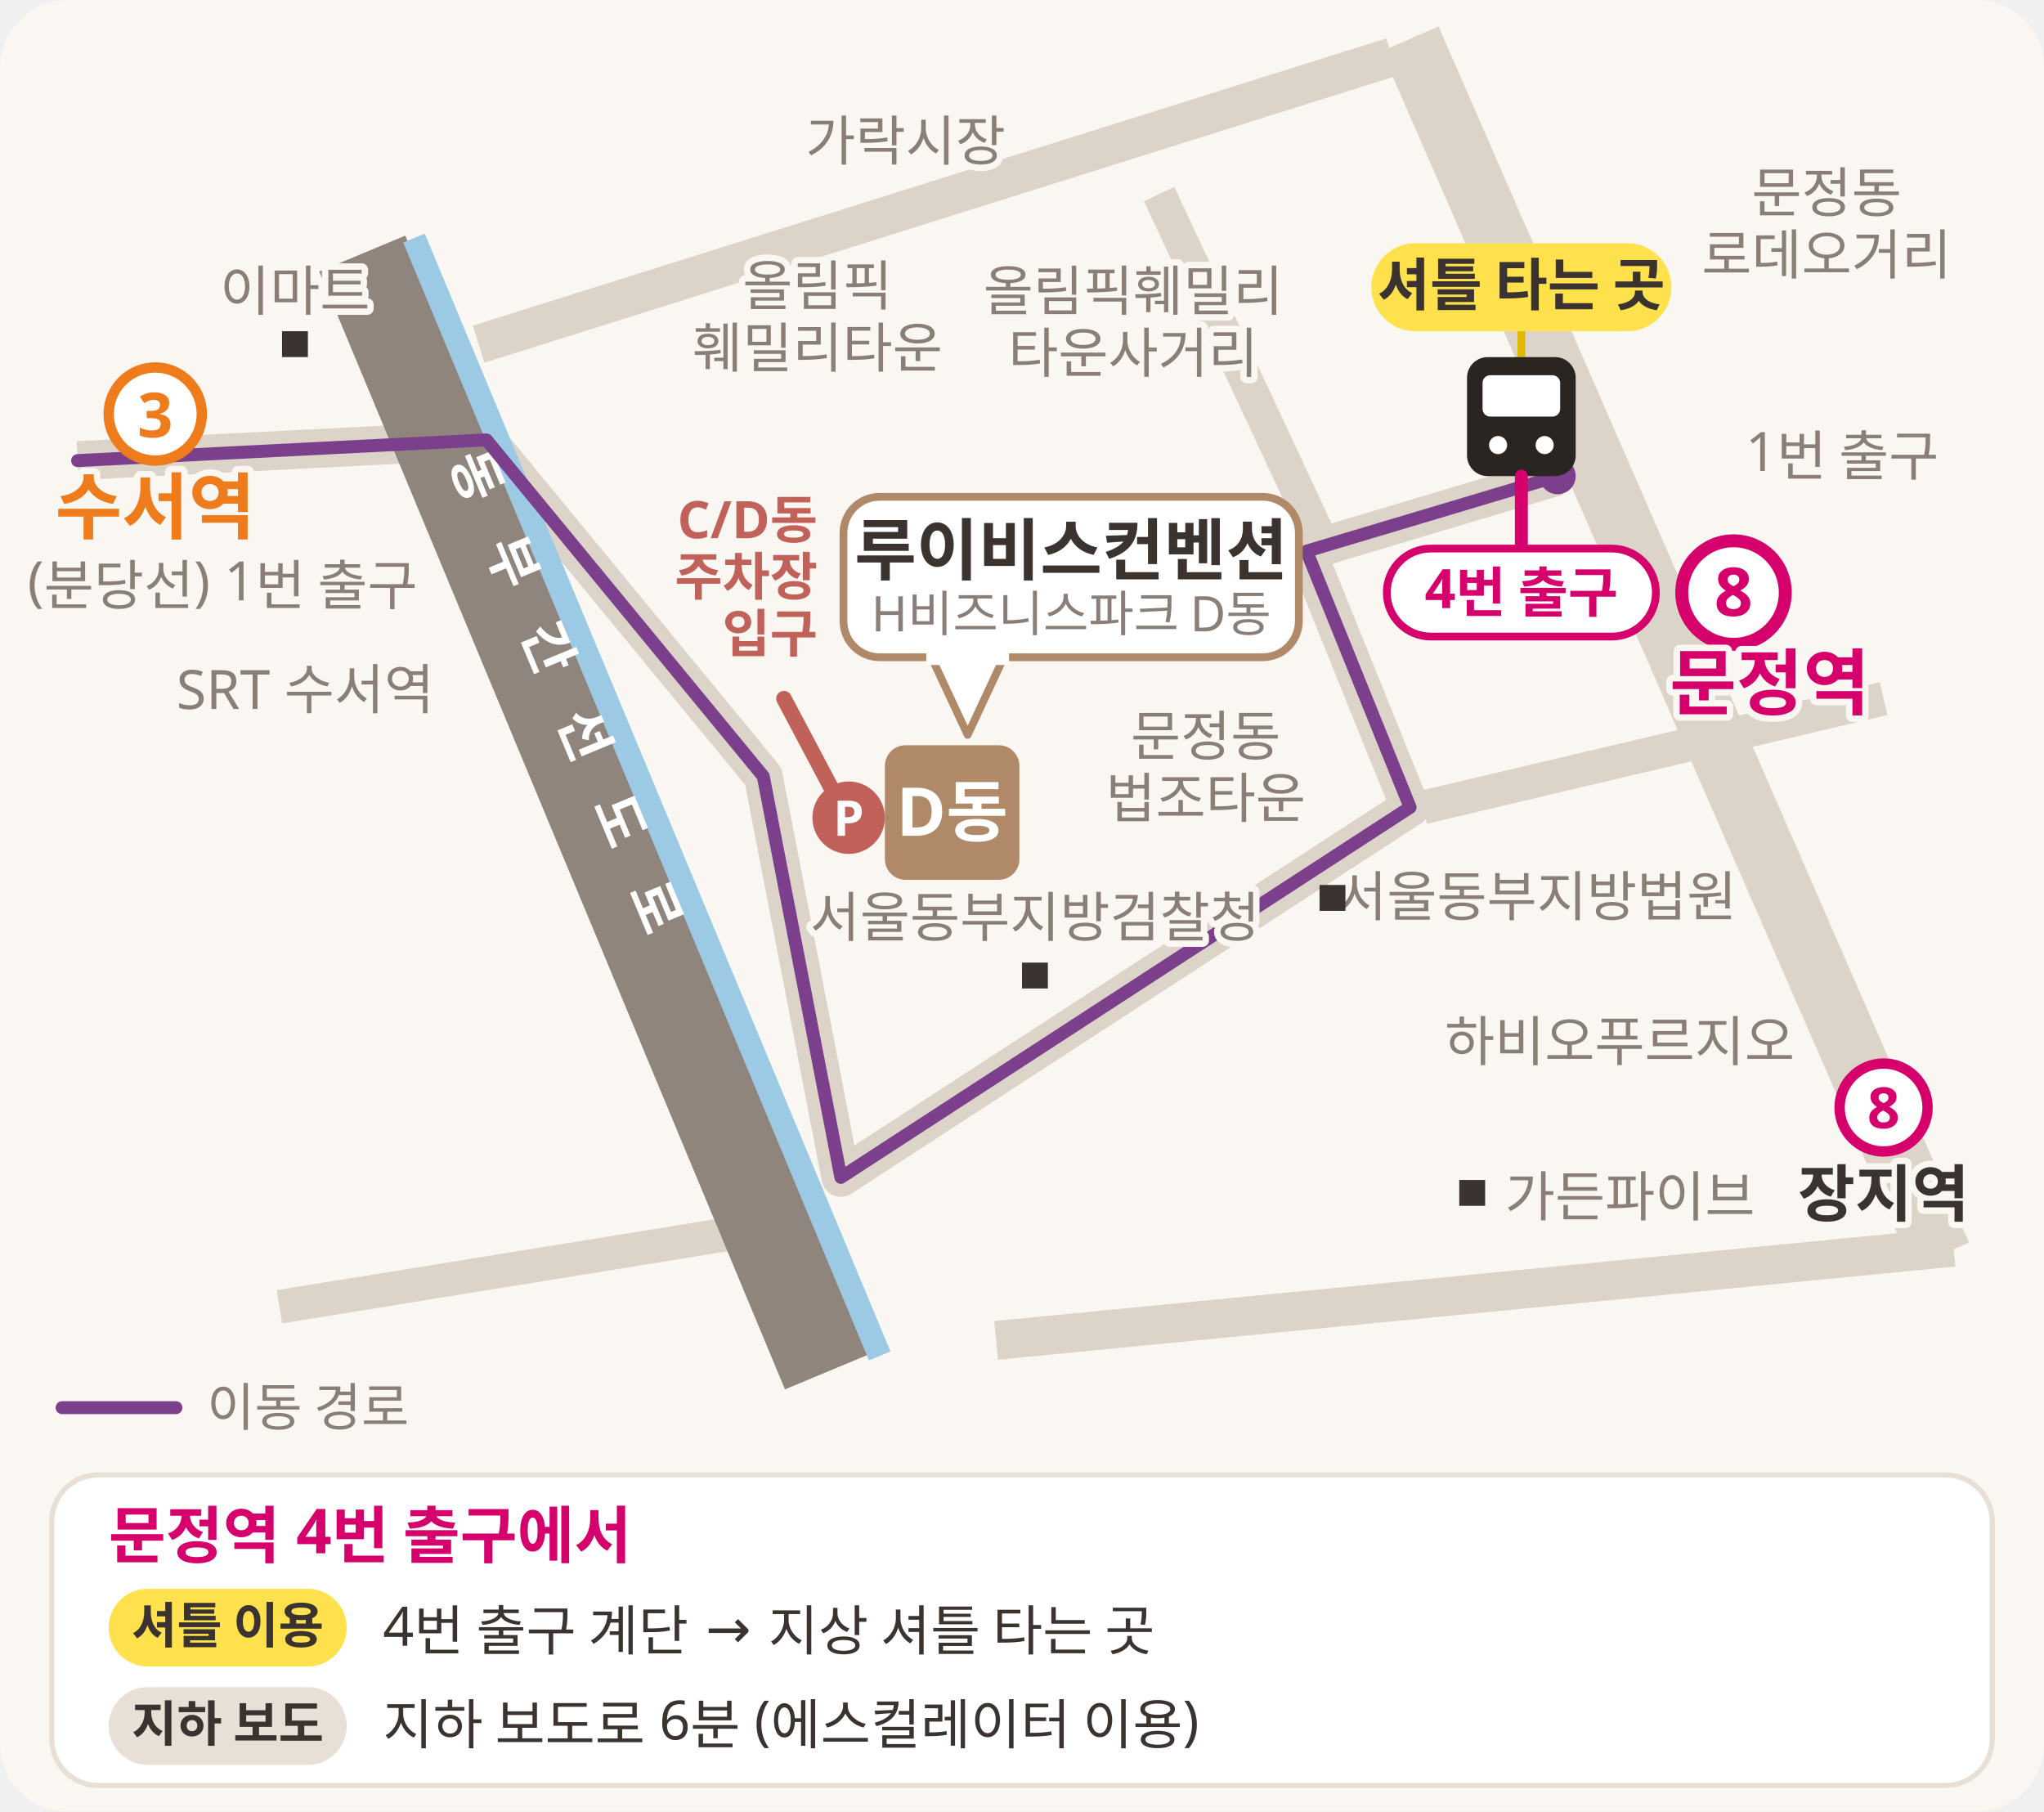
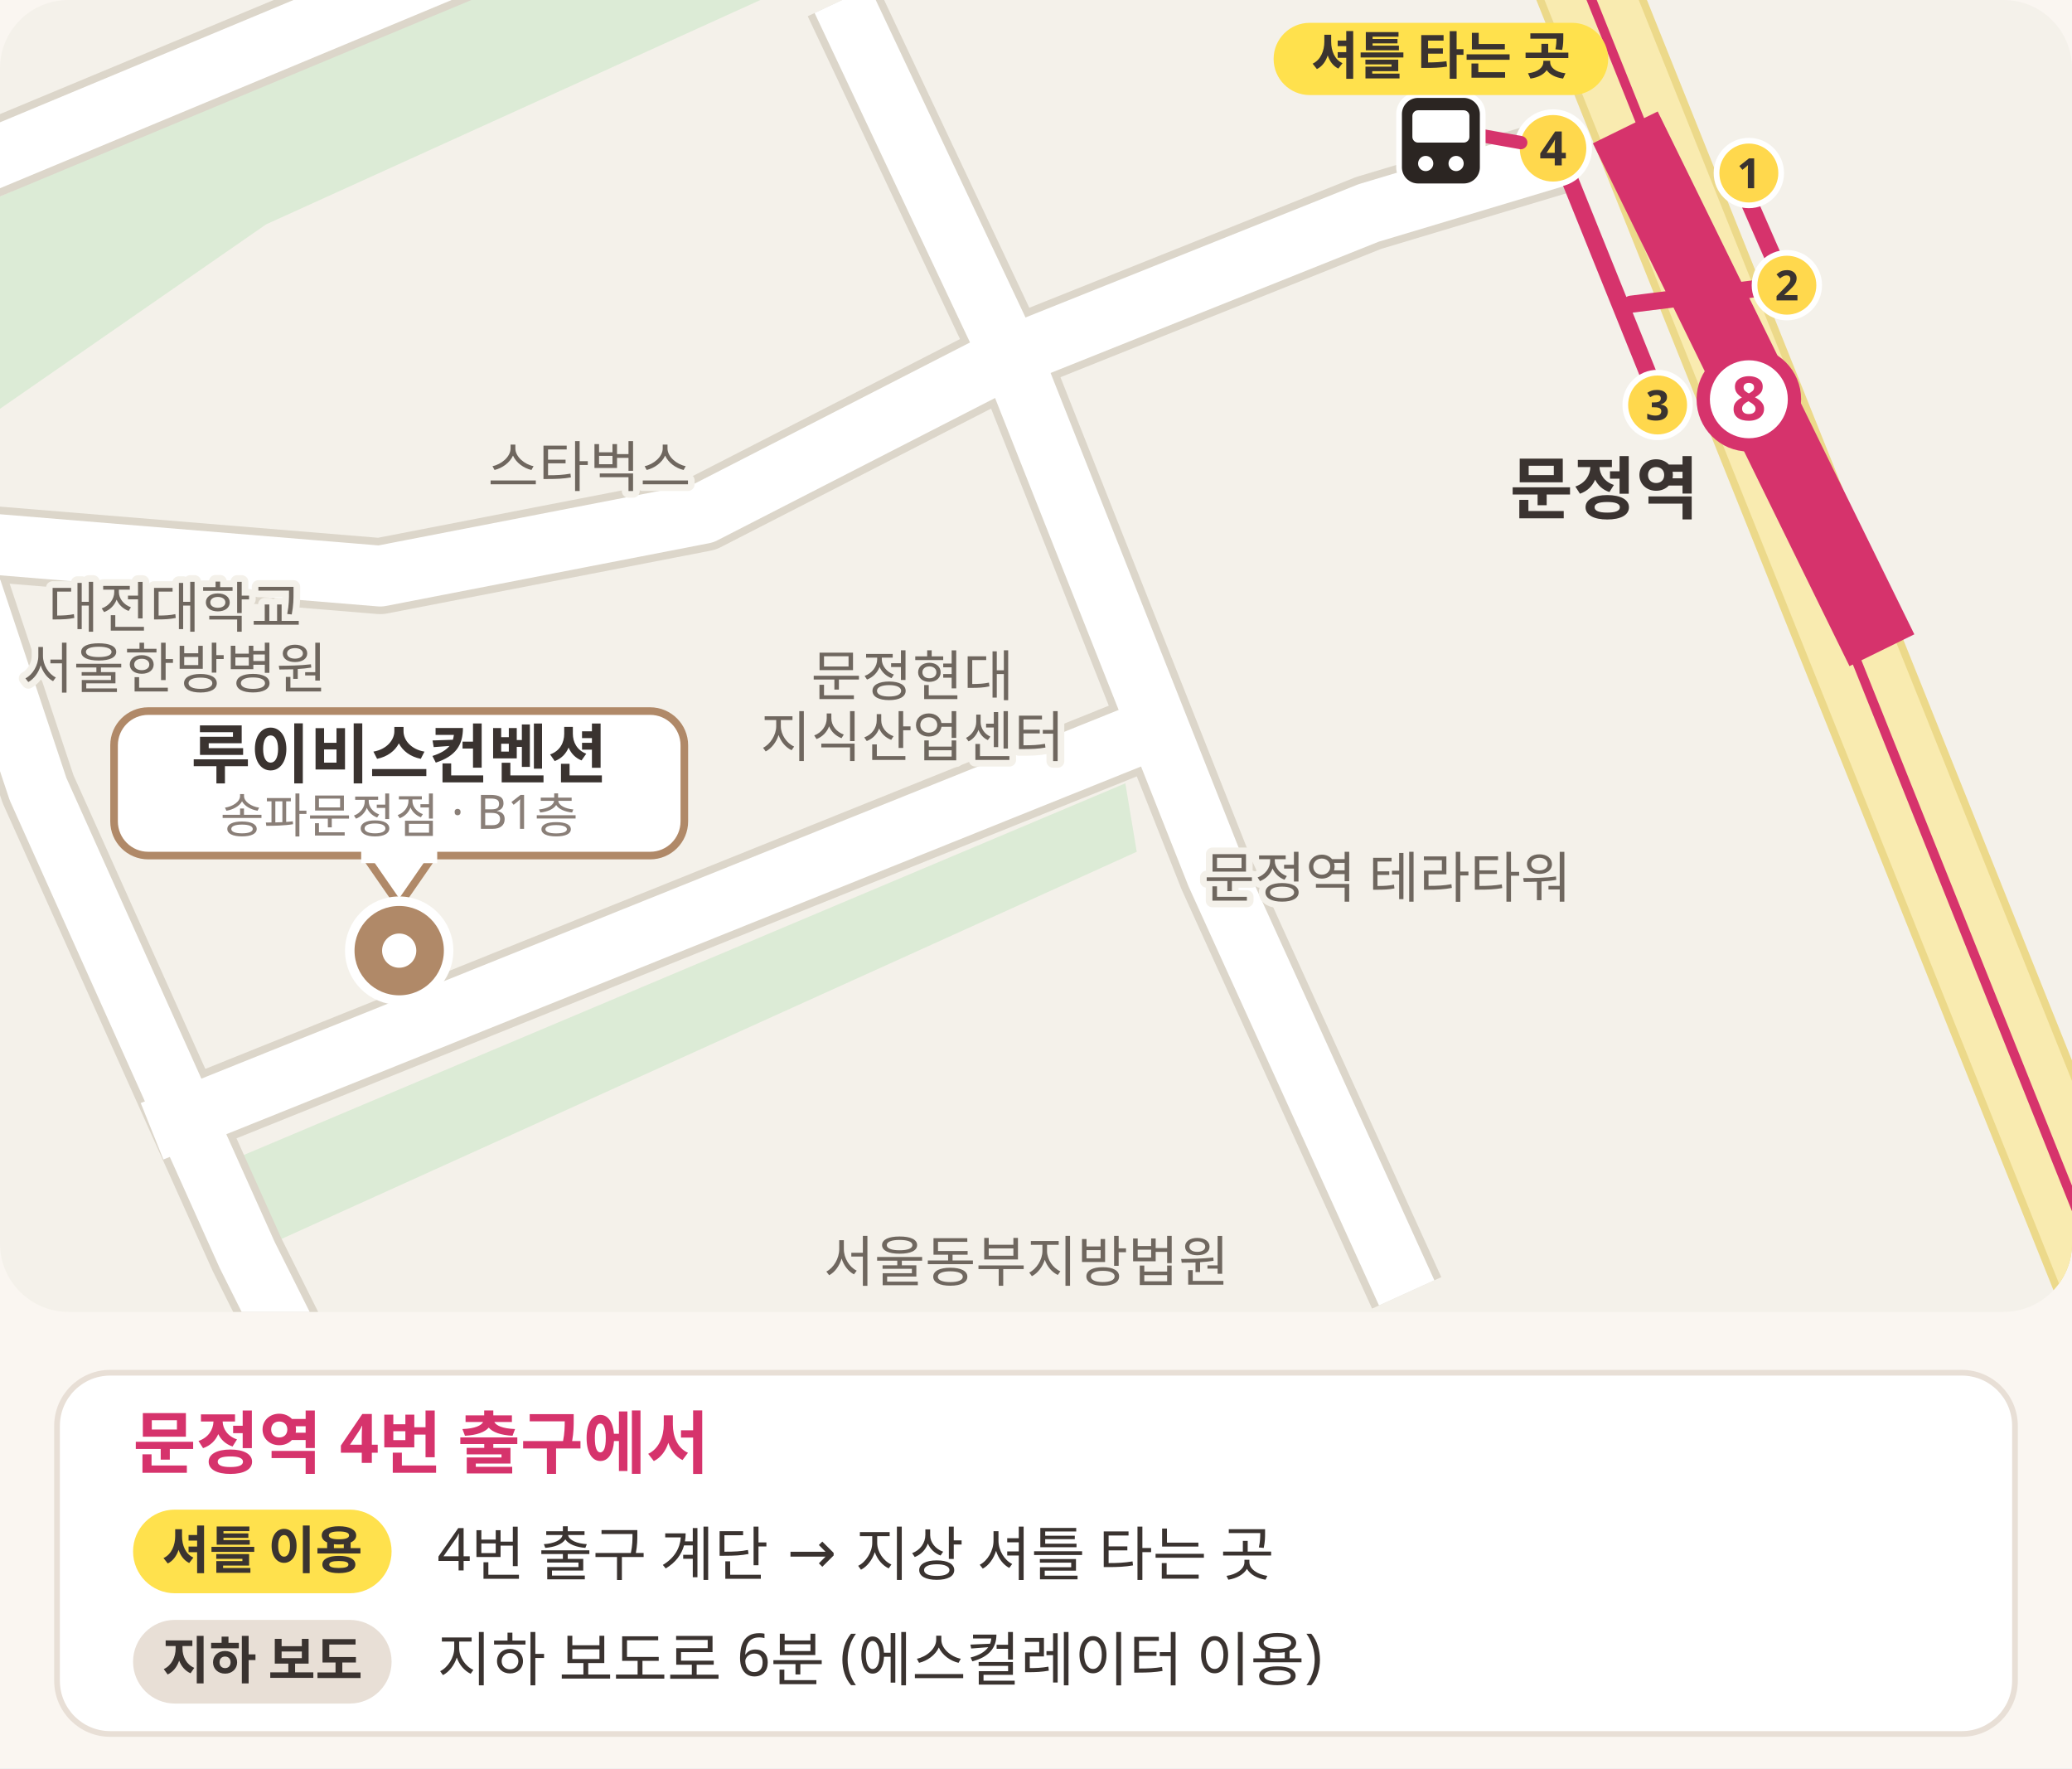
- <svg xmlns="http://www.w3.org/2000/svg" viewBox="10 30 790 700" role="img" aria-label="루이비스컨벤션 송파문정점 약도: 문정역 4번 출구 바로 앞 지상에서 셔틀버스를 탑니다">
+ <svg xmlns="http://www.w3.org/2000/svg" viewBox="560 330 1090 930" role="img" aria-label="루이비스컨벤션 송파문정점 약도: 문정역 4번 출구 앞 지상에서 셔틀버스를 탑니다">
+   <defs>
+     <clipPath id="mapclip">
+       <rect x="560" y="330" width="1090" height="690" rx="36" />
+     </clipPath>
+   </defs>
  <style>
-     text { font-family: "Apple SD Gothic Neo", "Noto Sans KR", "Malgun Gothic", sans-serif; fill: #3a3330; paint-order: stroke; stroke: #faf6f1; stroke-width: 5px; stroke-linejoin: round; }
-     .lm { font-size: 21px; fill: #8a7f78; }
-     .st { font-size: 28px; font-weight: 700; }
+     text { font-family: "Apple SD Gothic Neo", "Noto Sans KR", "Malgun Gothic", sans-serif; fill: #3a3330; paint-order: stroke; stroke: #f4f1ea; stroke-width: 7px; stroke-linejoin: round; }
+     .lm { font-size: 29px; fill: #6f675f; text-anchor: middle; }
    .nostroke { stroke: none; }
  </style>
-   <rect x="10" y="30" width="790" height="700" rx="26" fill="#faf6f1" />
-   <g fill="none" stroke="#dcd3c9" stroke-linejoin="round">
-     <path d="M555 45 L760 515" stroke-width="24" />
-     <path d="M195 163 L548 52" stroke-width="15" />
-     <path d="M458 105 L522 242" stroke-width="13" />
-     <path d="M395 548 L765 512" stroke-width="15" />
-     <path d="M118 535 L322 502" stroke-width="13" />
-     <path d="M560 342 L738 300" stroke-width="13" />
-     <path d="M40 208 L198 200 L305 330 L335 485 L555 342 L515 243 L612 214" stroke-width="15" />
+   <rect x="560" y="330" width="1090" height="930" fill="#faf6f1" />
+   <g clip-path="url(#mapclip)">
+     <rect x="560" y="330" width="1090" height="690" fill="#f4f1ea" />
+     <g fill="#dcebd6">
+       <polygon points="480,470 950,255 960,330 700,448 560,545" />
+       <polygon points="668,946 1152,742 1158,778 694,988" />
+     </g>
+     <g fill="none" stroke-linejoin="round" stroke-linecap="butt">
+       <g stroke="#dcd6ca" stroke-width="40">
+         <path d="M300 520 L960 245 L1290 75" />
+         <path d="M1003 330 L1095 525 L1200 790 L1300 1010" />
+         <path d="M545 640 L580 745 L690 990 L715 1040" />
+         <path d="M505 612 L760 633 L930 600 L1090 518 L1280 442 L1380 412" />
+         <path d="M640 925 L1165 714" />
+       </g>
+       <g stroke="#fff" stroke-width="32">
+         <path d="M300 520 L960 245 L1290 75" />
+         <path d="M1003 330 L1095 525 L1200 790 L1300 1010" />
+         <path d="M545 640 L580 745 L690 990 L715 1040" />
+         <path d="M505 612 L760 633 L930 600 L1090 518 L1280 442 L1380 412" />
+         <path d="M640 925 L1165 714" />
+       </g>
+     </g>
+     <path d="M1265 0 L1710 1110" stroke="#ecd98a" stroke-width="54" fill="none" />
+     <path d="M1265 0 L1710 1110" stroke="#f9ebb0" stroke-width="46" fill="none" />
+     <path d="M1265 0 L1710 1110" stroke="#d6336c" stroke-width="5" fill="none" />
+     <path d="M1415 397 L1550 672" stroke="#d6336c" stroke-width="38" fill="none" />
+     <path d="M1384 420 L1430 534 M1418 490 L1498 480 M1480 436 L1494 468" stroke="#d6336c" stroke-width="9" fill="none" stroke-linecap="round" />
+     <circle cx="1480" cy="540" r="24" fill="#fff" stroke="#d6336c" stroke-width="7" />
+     <text class="nostroke" x="1480" y="551" text-anchor="middle" style="font-size:32px;font-weight:700;fill:#d6336c;stroke:none">8</text>
+     <text x="1404" y="600" text-anchor="middle" style="font-size:36px;font-weight:700">문정역</text>
+     <circle cx="1377" cy="408" r="19" fill="#ffd84d" stroke="#fff" stroke-width="3" />
+     <circle cx="1480" cy="421" r="17" fill="#ffd84d" stroke="#fff" stroke-width="3" />
+     <circle cx="1500" cy="480" r="17" fill="#ffd84d" stroke="#fff" stroke-width="3" />
+     <circle cx="1432" cy="543" r="17" fill="#ffd84d" stroke="#fff" stroke-width="3" />
+     <text class="nostroke" x="1377" y="417" text-anchor="middle" style="font-size:25px;font-weight:700;stroke:none">4</text>
+     <text class="nostroke" x="1480" y="429" text-anchor="middle" style="font-size:22px;font-weight:700;stroke:none">1</text>
+     <text class="nostroke" x="1500" y="488" text-anchor="middle" style="font-size:22px;font-weight:700;stroke:none">2</text>
+     <text class="nostroke" x="1432" y="551" text-anchor="middle" style="font-size:22px;font-weight:700;stroke:none">3</text>
+     <text class="lm" x="652" y="660">대전대학교</text>
+     <text class="lm" x="652" y="692">서울한방병원</text>
+     <text class="lm" x="870" y="586">스타벅스</text>
+     <text class="lm" x="1040" y="696">문정현대</text>
+     <text class="lm" x="1040" y="728">지식산업센터</text>
+     <text class="lm" x="1290" y="802">문정역 테라타워</text>
+     <text class="lm" x="1100" y="1004">서울동부지방법원</text>
+     <path d="M1332 400 L1360 405" stroke="#d6336c" stroke-width="7" stroke-linecap="round" />
+     <rect x="1296" y="380" width="44" height="48" rx="10" fill="#2b2522" stroke="#fff" stroke-width="3" />
+     <rect x="1303" y="388" width="30" height="17" rx="3" fill="#fff" />
+     <circle cx="1310" cy="416" r="4" fill="#fff" />
+     <circle cx="1326" cy="416" r="4" fill="#fff" />
+     <rect x="1230" y="342" width="176" height="38" rx="19" fill="#ffe14d" />
+     <text class="nostroke" x="1318" y="369" text-anchor="middle" style="font-size:27px;font-weight:700;stroke:none">셔틀 타는 곳</text>
+     <rect x="620" y="704" width="300" height="76" rx="18" fill="#fff" stroke="#b08968" stroke-width="4" />
+     <path d="M752 780 L770 806 L788 780 Z" fill="#fff" stroke="#b08968" stroke-width="4" stroke-linejoin="round" />
+     <rect x="750" y="776" width="40" height="8" fill="#fff" />
+     <text class="nostroke" x="770" y="739" text-anchor="middle" style="font-size:34px;font-weight:700;stroke:none">루이비스컨벤션</text>
+     <text class="nostroke" x="770" y="768" text-anchor="middle" style="font-size:25px;fill:#8a7f78;stroke:none">송파문정점 · B1층</text>
+     <circle cx="770" cy="830" r="26" fill="#b08968" stroke="#fff" stroke-width="5" />
+     <circle cx="770" cy="830" r="9" fill="#fff" />
  </g>
-   <path d="M150 128 L330 560" stroke="#8f857c" stroke-width="36" fill="none" />
-   <path d="M170 122 L350 554" stroke="#9cc9e4" stroke-width="9" fill="none" />
-   <text class="nostroke" transform="translate(222 300) rotate(67.4)" style="font-size:21px;fill:#fff;stroke:none;letter-spacing:6px;font-weight:700" text-anchor="middle">동 부 간 선 도 로</text>
-   <path d="M40 208 L198 200 L305 330 L335 485 L555 342 L515 243 L612 214" fill="none" stroke="#7b3f8c" stroke-width="5" stroke-linejoin="round" stroke-linecap="round" />
-   <circle cx="612" cy="214" r="7" fill="#7b3f8c" />
-   <text class="lm" x="360" y="92" text-anchor="middle">가락시장</text>
-   <text class="lm" x="326" y="148" text-anchor="middle">올림픽</text>
-   <text class="lm" x="326" y="172" text-anchor="middle">훼밀리타운</text>
-   <text class="lm" x="448" y="150" text-anchor="middle">올림픽훼밀리</text>
-   <text class="lm" x="448" y="174" text-anchor="middle">타운사거리</text>
-   <text class="lm" x="716" y="112" text-anchor="middle">문정동</text>
-   <text class="lm" x="716" y="136" text-anchor="middle">로데오거리</text>
-   <text class="lm" x="124" y="150" text-anchor="middle">이마트</text>
-   <rect x="119" y="158" width="10" height="10" fill="#3a3330" />
-   <text class="lm" x="476" y="322" text-anchor="middle">문정동</text>
-   <text class="lm" x="476" y="346" text-anchor="middle">법조타운</text>
-   <text class="lm" x="410" y="392" text-anchor="middle">서울동부지방검찰청</text>
-   <rect x="405" y="402" width="10" height="10" fill="#3a3330" />
-   <text class="lm" x="604" y="384" text-anchor="middle">서울동부지방법원</text>
-   <rect x="520" y="372" width="10" height="10" fill="#3a3330" />
-   <text class="lm" x="636" y="440" text-anchor="middle">하비오푸르지오</text>
-   <rect x="574" y="486" width="10" height="10" fill="#3a3330" />
-   <text class="lm" x="640" y="500" text-anchor="middle">가든파이브</text>
-   <text class="lm" x="128" y="304" text-anchor="middle">SRT 수서역</text>
-   <circle cx="70" cy="190" r="18" fill="#fff" stroke="#ef7c1c" stroke-width="4" />
-   <text class="nostroke" x="70" y="199" text-anchor="middle" style="font-size:24px;font-weight:700;fill:#ef7c1c;stroke:none">3</text>
-   <text class="st" x="70" y="236" text-anchor="middle" style="fill:#ef7c1c">수서역</text>
-   <text class="lm" x="96" y="262" text-anchor="middle">(분당선) 1번 출구</text>
-   <rect x="352" y="318" width="52" height="52" rx="8" fill="#b08968" />
-   <text class="nostroke" x="378" y="353" text-anchor="middle" style="font-size:26px;font-weight:700;fill:#fff;stroke:none">D동</text>
-   <rect x="336" y="222" width="176" height="62" rx="14" fill="#fff" stroke="#b08968" stroke-width="3" />
-   <path d="M370 284 L384 314 L398 284 Z" fill="#fff" stroke="#b08968" stroke-width="3" stroke-linejoin="round" />
-   <rect x="368" y="281" width="32" height="6" fill="#fff" />
-   <text class="nostroke" x="424" y="252" text-anchor="middle" style="font-size:26px;font-weight:700;stroke:none">루이비스컨벤션</text>
-   <text class="nostroke" x="424" y="274" text-anchor="middle" style="font-size:19px;fill:#8a7f78;stroke:none">H비즈니스파크 D동</text>
-   <path d="M313 300 L331 334" stroke="#c0615a" stroke-width="6" stroke-linecap="round" />
-   <circle cx="338" cy="346" r="14" fill="#c0615a" />
-   <text class="nostroke" x="338" y="353" text-anchor="middle" style="font-size:19px;font-weight:700;fill:#fff;stroke:none">P</text>
-   <text x="326" y="238" text-anchor="end" style="font-size:20px;font-weight:700;fill:#c0615a">C/D동</text>
-   <text x="326" y="260" text-anchor="end" style="font-size:20px;font-weight:700;fill:#c0615a">주차장</text>
-   <text x="326" y="282" text-anchor="end" style="font-size:20px;font-weight:700;fill:#c0615a">입구</text>
-   <rect x="540" y="124" width="116" height="34" rx="17" fill="#ffe14d" />
-   <text class="nostroke" x="598" y="148" text-anchor="middle" style="font-size:22px;font-weight:700;stroke:none">셔틀 타는 곳</text>
-   <path d="M598 158 V168" stroke="#e0b800" stroke-width="3" />
-   <rect x="577" y="168" width="42" height="46" rx="8" fill="#2b2522" />
-   <rect x="583" y="175" width="30" height="16" rx="3" fill="#fff" />
-   <circle cx="589" cy="202" r="3.5" fill="#fff" />
-   <circle cx="607" cy="202" r="3.5" fill="#fff" />
-   <path d="M598 214 V242" stroke="#d6006d" stroke-width="5" stroke-linecap="round" />
-   <rect x="546" y="242" width="104" height="34" rx="17" fill="#fff" stroke="#d6006d" stroke-width="3" />
-   <text class="nostroke" x="598" y="265" text-anchor="middle" style="font-size:21px;font-weight:700;fill:#d6006d;stroke:none">4번 출구</text>
-   <circle cx="680" cy="259" r="20" fill="#fff" stroke="#d6006d" stroke-width="5" />
-   <text class="nostroke" x="680" y="268" text-anchor="middle" style="font-size:26px;font-weight:700;fill:#d6006d;stroke:none">8</text>
-   <text class="st" x="694" y="304" text-anchor="middle" style="fill:#d6006d">문정역</text>
-   <text class="lm" x="722" y="212" text-anchor="middle">1번 출구</text>
-   <circle cx="738" cy="458" r="17" fill="#fff" stroke="#d6006d" stroke-width="4" />
-   <text class="nostroke" x="738" y="466" text-anchor="middle" style="font-size:22px;font-weight:700;fill:#d6006d;stroke:none">8</text>
-   <text class="st" x="738" y="500" text-anchor="middle" style="font-size:24px">장지역</text>
-   <path d="M34 574 H78" stroke="#7b3f8c" stroke-width="5" stroke-linecap="round" />
-   <text class="lm" x="90" y="581" style="font-size:20px">이동 경로</text>
-   <rect x="30" y="600" width="750" height="120" rx="18" fill="#fff" stroke="#e8dfd6" stroke-width="2" />
-   <text class="nostroke" x="52" y="632" style="font-size:24px;font-weight:700;fill:#d6006d;stroke:none">문정역 4번 출구에서</text>
-   <rect x="52" y="644" width="92" height="30" rx="15" fill="#ffe14d" />
-   <text class="nostroke" x="98" y="665" text-anchor="middle" style="font-size:19px;font-weight:700;stroke:none">셔틀 이용</text>
-   <text class="nostroke" x="158" y="666" style="font-size:21px;stroke:none">4번 출구 계단 → 지상 셔틀 타는 곳</text>
-   <rect x="52" y="682" width="92" height="30" rx="15" fill="#e8dfd6" />
-   <text class="nostroke" x="98" y="703" text-anchor="middle" style="font-size:19px;font-weight:700;stroke:none">지하 보도</text>
-   <text class="nostroke" x="158" y="704" style="font-size:21px;stroke:none">지하 보도로 6분 (에스컬레이터 이용)</text>
+   <rect x="590" y="1052" width="1030" height="190" rx="28" fill="#fff" stroke="#e8dfd6" stroke-width="3" />
+   <text class="nostroke" x="630" y="1102" style="font-size:36px;font-weight:700;fill:#d6336c;stroke:none">문정역 4번 출구에서</text>
+   <rect x="630" y="1124" width="136" height="44" rx="22" fill="#ffe14d" />
+   <text class="nostroke" x="698" y="1155" text-anchor="middle" style="font-size:27px;font-weight:700;stroke:none">셔틀 이용</text>
+   <text class="nostroke" x="790" y="1156" style="font-size:31px;stroke:none">4번 출구 계단 → 지상 셔틀 타는 곳</text>
+   <rect x="630" y="1182" width="136" height="44" rx="22" fill="#e8dfd6" />
+   <text class="nostroke" x="698" y="1213" text-anchor="middle" style="font-size:27px;font-weight:700;stroke:none">지하 보도</text>
+   <text class="nostroke" x="790" y="1214" style="font-size:31px;stroke:none">지하 보도로 6분 (에스컬레이터 이용)</text>
</svg>
